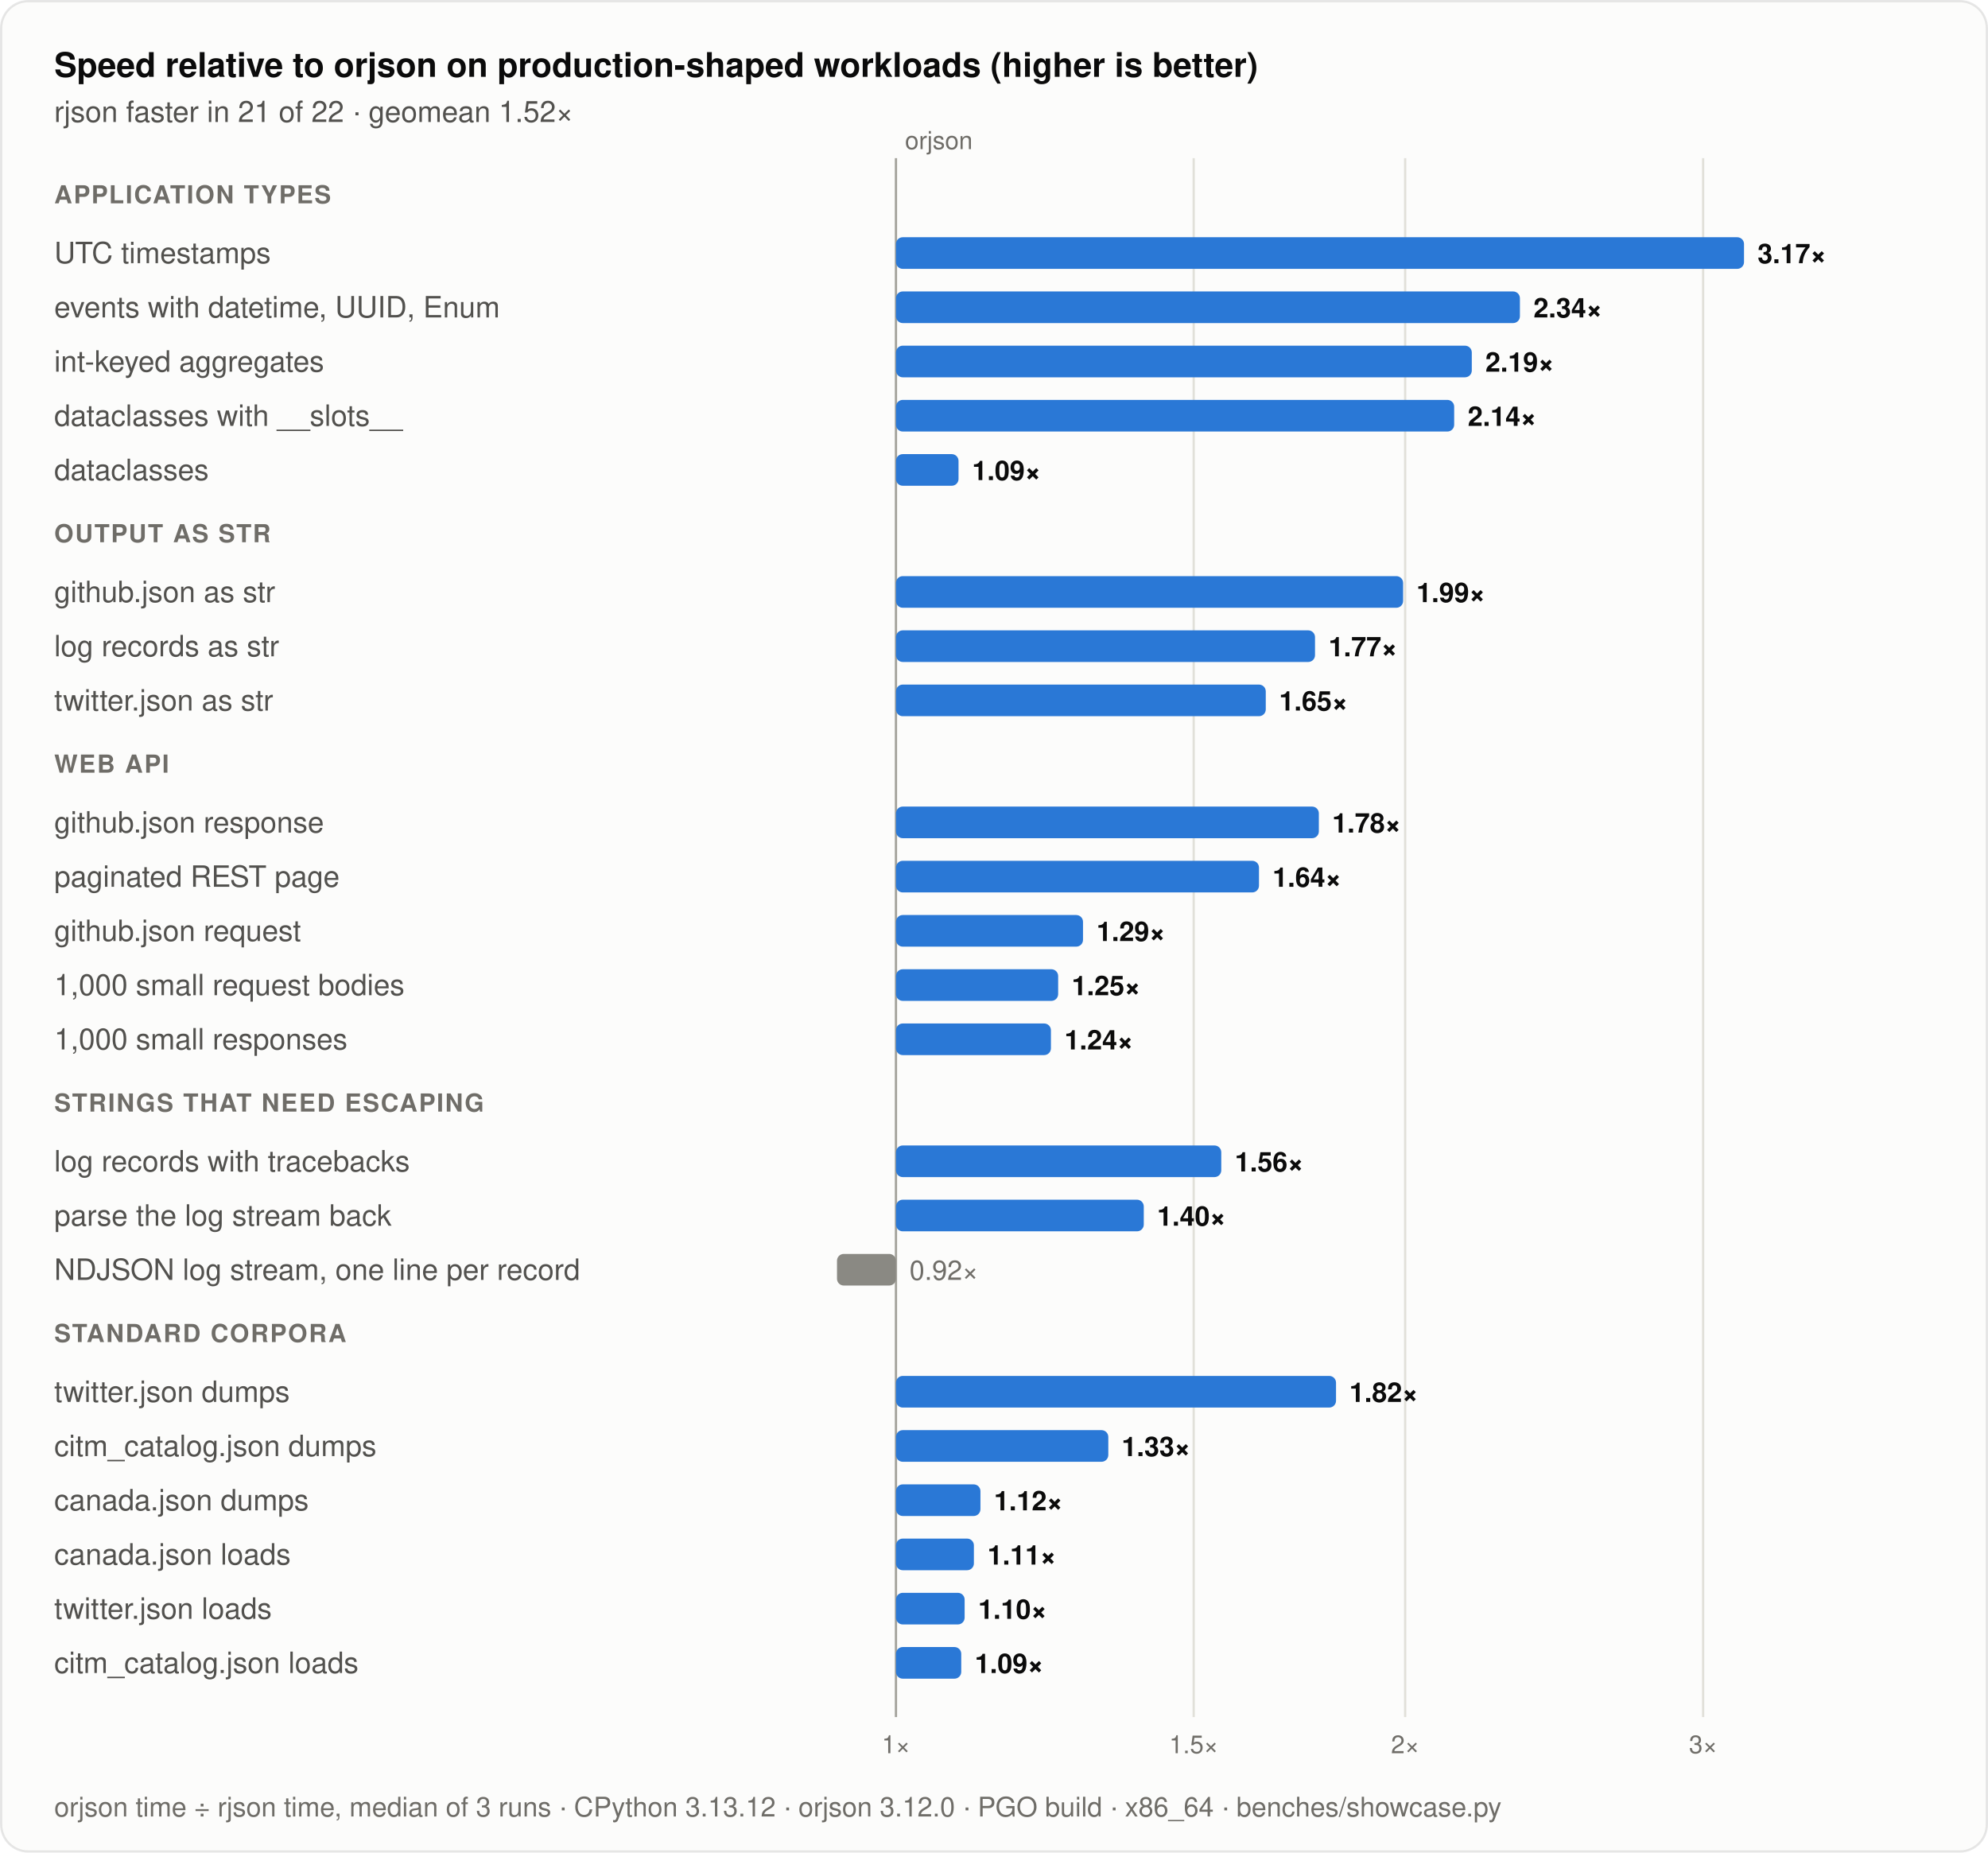
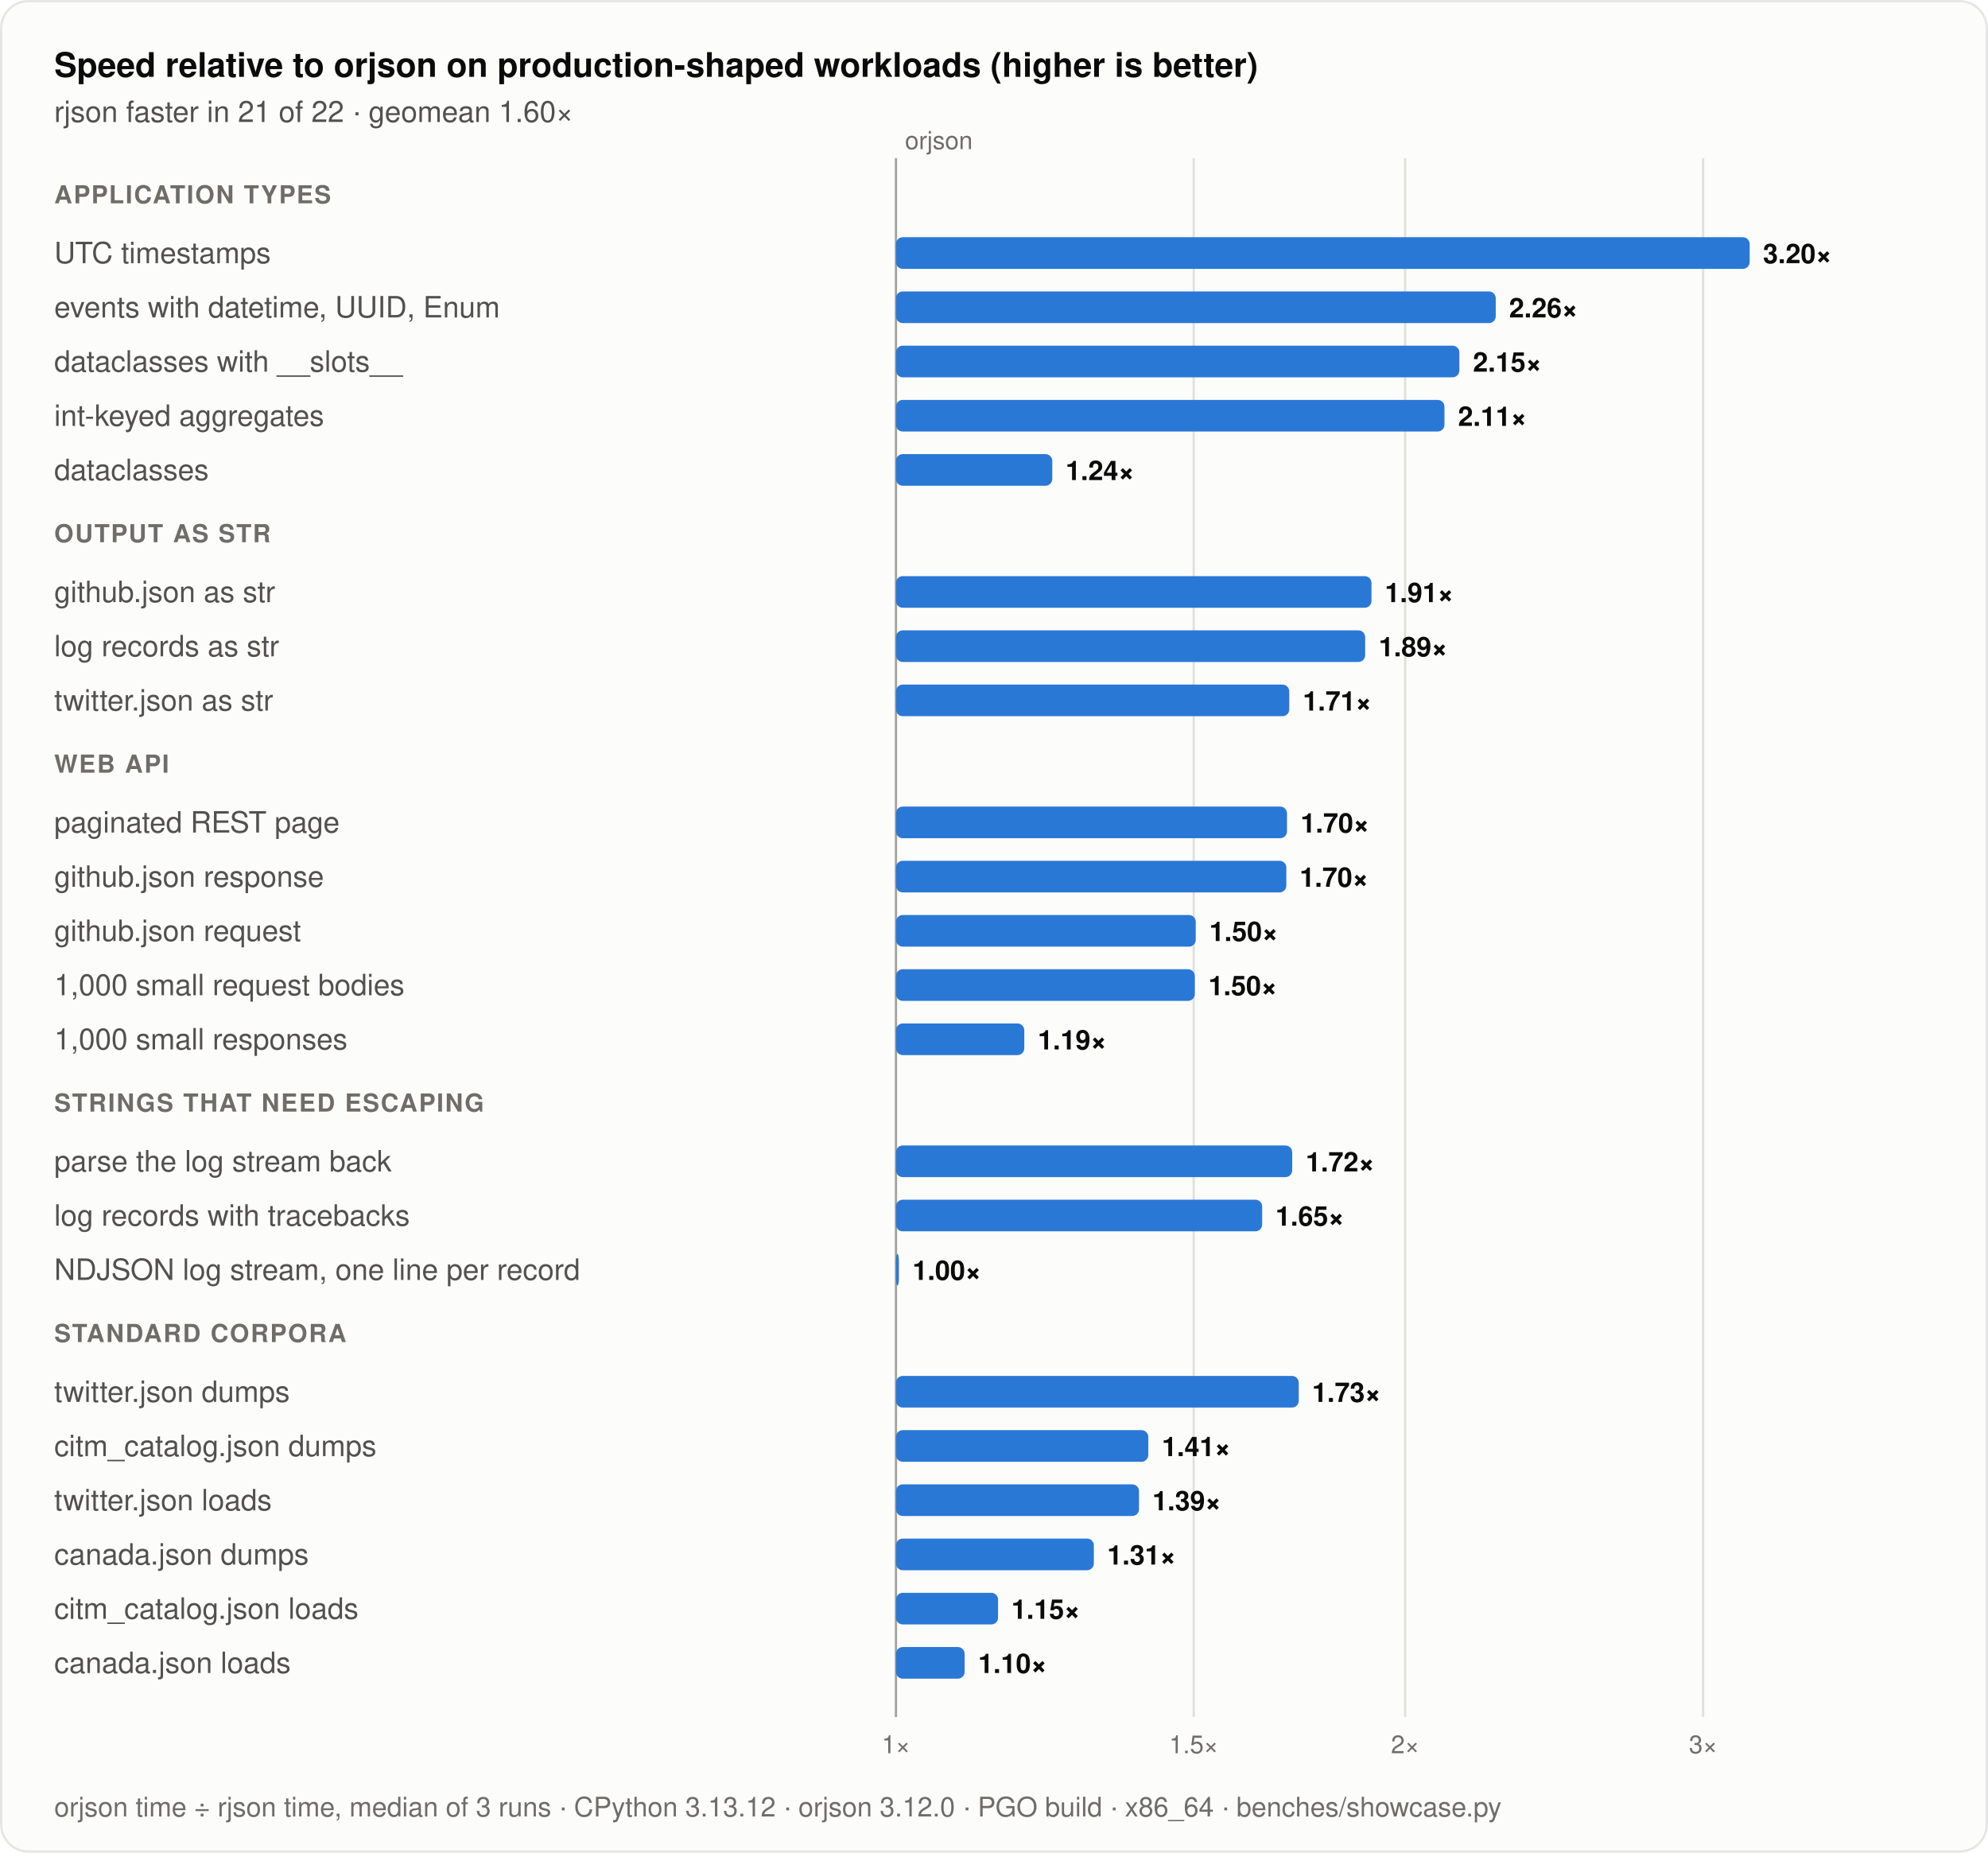
- <svg xmlns="http://www.w3.org/2000/svg" width="880" height="820" viewBox="0 0 880 820" role="img" aria-label="rjson speedup over orjson on 22 workloads: faster in 21, geometric mean 1.52 times">
+ <svg xmlns="http://www.w3.org/2000/svg" width="880" height="820" viewBox="0 0 880 820" role="img" aria-label="rjson speedup over orjson on 22 workloads: faster in 21, geometric mean 1.60 times">
  <rect x="0.5" y="0.5" width="879" height="819" rx="12" fill="#fcfcfb" stroke="rgba(11,11,11,0.10)" />
  <text x="24.0" y="34.0" font-family="system-ui, -apple-system, &quot;Segoe UI&quot;, Helvetica, Arial, sans-serif" font-size="15" font-weight="600" fill="#0b0b0b" text-anchor="start">Speed relative to orjson on production-shaped workloads (higher is better)</text>
-   <text x="24.0" y="54.0" font-family="system-ui, -apple-system, &quot;Segoe UI&quot;, Helvetica, Arial, sans-serif" font-size="13" font-weight="400" fill="#52514e" text-anchor="start">rjson faster in 21 of 22 · geomean 1.52×</text>
+   <text x="24.0" y="54.0" font-family="system-ui, -apple-system, &quot;Segoe UI&quot;, Helvetica, Arial, sans-serif" font-size="13" font-weight="400" fill="#52514e" text-anchor="start">rjson faster in 21 of 22 · geomean 1.60×</text>
  <line x1="396.6" y1="70" x2="396.6" y2="760" stroke="#a3a29b" stroke-width="1" />
  <text x="396.6" y="776.0" font-family="system-ui, -apple-system, &quot;Segoe UI&quot;, Helvetica, Arial, sans-serif" font-size="11" font-weight="400" fill="#6f6d68" text-anchor="middle" style="font-variant-numeric: tabular-nums">1×</text>
  <line x1="528.4" y1="70" x2="528.4" y2="760" stroke="#e1e0d9" stroke-width="1" />
  <text x="528.4" y="776.0" font-family="system-ui, -apple-system, &quot;Segoe UI&quot;, Helvetica, Arial, sans-serif" font-size="11" font-weight="400" fill="#6f6d68" text-anchor="middle" style="font-variant-numeric: tabular-nums">1.5×</text>
  <line x1="622.0" y1="70" x2="622.0" y2="760" stroke="#e1e0d9" stroke-width="1" />
  <text x="622.0" y="776.0" font-family="system-ui, -apple-system, &quot;Segoe UI&quot;, Helvetica, Arial, sans-serif" font-size="11" font-weight="400" fill="#6f6d68" text-anchor="middle" style="font-variant-numeric: tabular-nums">2×</text>
  <line x1="753.9" y1="70" x2="753.9" y2="760" stroke="#e1e0d9" stroke-width="1" />
  <text x="753.9" y="776.0" font-family="system-ui, -apple-system, &quot;Segoe UI&quot;, Helvetica, Arial, sans-serif" font-size="11" font-weight="400" fill="#6f6d68" text-anchor="middle" style="font-variant-numeric: tabular-nums">3×</text>
  <text x="400.6" y="66.0" font-family="system-ui, -apple-system, &quot;Segoe UI&quot;, Helvetica, Arial, sans-serif" font-size="11" font-weight="400" fill="#6f6d68" text-anchor="start">orjson</text>
  <text x="24.0" y="90.0" font-family="system-ui, -apple-system, &quot;Segoe UI&quot;, Helvetica, Arial, sans-serif" font-size="11" font-weight="600" fill="#6f6d68" text-anchor="start" letter-spacing="0.06em">APPLICATION TYPES</text>
  <text x="24.0" y="116.5" font-family="system-ui, -apple-system, &quot;Segoe UI&quot;, Helvetica, Arial, sans-serif" font-size="13" font-weight="400" fill="#52514e" text-anchor="start">UTC timestamps</text>
-   <rect x="396.6" y="105.0" width="375.4" height="14" rx="3" fill="#2a78d6" />
-   <text x="778.0" y="116.5" font-family="system-ui, -apple-system, &quot;Segoe UI&quot;, Helvetica, Arial, sans-serif" font-size="12" font-weight="600" fill="#0b0b0b" text-anchor="start" style="font-variant-numeric: tabular-nums">3.17×</text>
+   <rect x="396.6" y="105.0" width="377.9" height="14" rx="3" fill="#2a78d6" />
+   <text x="780.4" y="116.5" font-family="system-ui, -apple-system, &quot;Segoe UI&quot;, Helvetica, Arial, sans-serif" font-size="12" font-weight="600" fill="#0b0b0b" text-anchor="start" style="font-variant-numeric: tabular-nums">3.20×</text>
  <text x="24.0" y="140.5" font-family="system-ui, -apple-system, &quot;Segoe UI&quot;, Helvetica, Arial, sans-serif" font-size="13" font-weight="400" fill="#52514e" text-anchor="start">events with datetime, UUID, Enum</text>
-   <rect x="396.6" y="129.0" width="276.2" height="14" rx="3" fill="#2a78d6" />
-   <text x="678.8" y="140.5" font-family="system-ui, -apple-system, &quot;Segoe UI&quot;, Helvetica, Arial, sans-serif" font-size="12" font-weight="600" fill="#0b0b0b" text-anchor="start" style="font-variant-numeric: tabular-nums">2.34×</text>
-   <text x="24.0" y="164.5" font-family="system-ui, -apple-system, &quot;Segoe UI&quot;, Helvetica, Arial, sans-serif" font-size="13" font-weight="400" fill="#52514e" text-anchor="start">int-keyed aggregates</text>
-   <rect x="396.6" y="153.0" width="254.9" height="14" rx="3" fill="#2a78d6" />
-   <text x="657.5" y="164.5" font-family="system-ui, -apple-system, &quot;Segoe UI&quot;, Helvetica, Arial, sans-serif" font-size="12" font-weight="600" fill="#0b0b0b" text-anchor="start" style="font-variant-numeric: tabular-nums">2.19×</text>
-   <text x="24.0" y="188.5" font-family="system-ui, -apple-system, &quot;Segoe UI&quot;, Helvetica, Arial, sans-serif" font-size="13" font-weight="400" fill="#52514e" text-anchor="start">dataclasses with __slots__</text>
-   <rect x="396.6" y="177.0" width="247.1" height="14" rx="3" fill="#2a78d6" />
-   <text x="649.7" y="188.5" font-family="system-ui, -apple-system, &quot;Segoe UI&quot;, Helvetica, Arial, sans-serif" font-size="12" font-weight="600" fill="#0b0b0b" text-anchor="start" style="font-variant-numeric: tabular-nums">2.14×</text>
+   <rect x="396.6" y="129.0" width="265.5" height="14" rx="3" fill="#2a78d6" />
+   <text x="668.0" y="140.5" font-family="system-ui, -apple-system, &quot;Segoe UI&quot;, Helvetica, Arial, sans-serif" font-size="12" font-weight="600" fill="#0b0b0b" text-anchor="start" style="font-variant-numeric: tabular-nums">2.26×</text>
+   <text x="24.0" y="164.5" font-family="system-ui, -apple-system, &quot;Segoe UI&quot;, Helvetica, Arial, sans-serif" font-size="13" font-weight="400" fill="#52514e" text-anchor="start">dataclasses with __slots__</text>
+   <rect x="396.6" y="153.0" width="249.4" height="14" rx="3" fill="#2a78d6" />
+   <text x="652.0" y="164.5" font-family="system-ui, -apple-system, &quot;Segoe UI&quot;, Helvetica, Arial, sans-serif" font-size="12" font-weight="600" fill="#0b0b0b" text-anchor="start" style="font-variant-numeric: tabular-nums">2.15×</text>
+   <text x="24.0" y="188.5" font-family="system-ui, -apple-system, &quot;Segoe UI&quot;, Helvetica, Arial, sans-serif" font-size="13" font-weight="400" fill="#52514e" text-anchor="start">int-keyed aggregates</text>
+   <rect x="396.6" y="177.0" width="242.8" height="14" rx="3" fill="#2a78d6" />
+   <text x="645.4" y="188.5" font-family="system-ui, -apple-system, &quot;Segoe UI&quot;, Helvetica, Arial, sans-serif" font-size="12" font-weight="600" fill="#0b0b0b" text-anchor="start" style="font-variant-numeric: tabular-nums">2.11×</text>
  <text x="24.0" y="212.5" font-family="system-ui, -apple-system, &quot;Segoe UI&quot;, Helvetica, Arial, sans-serif" font-size="13" font-weight="400" fill="#52514e" text-anchor="start">dataclasses</text>
-   <rect x="396.6" y="201.0" width="27.7" height="14" rx="3" fill="#2a78d6" />
-   <text x="430.3" y="212.5" font-family="system-ui, -apple-system, &quot;Segoe UI&quot;, Helvetica, Arial, sans-serif" font-size="12" font-weight="600" fill="#0b0b0b" text-anchor="start" style="font-variant-numeric: tabular-nums">1.09×</text>
+   <rect x="396.6" y="201.0" width="69.2" height="14" rx="3" fill="#2a78d6" />
+   <text x="471.7" y="212.5" font-family="system-ui, -apple-system, &quot;Segoe UI&quot;, Helvetica, Arial, sans-serif" font-size="12" font-weight="600" fill="#0b0b0b" text-anchor="start" style="font-variant-numeric: tabular-nums">1.24×</text>
  <text x="24.0" y="240.0" font-family="system-ui, -apple-system, &quot;Segoe UI&quot;, Helvetica, Arial, sans-serif" font-size="11" font-weight="600" fill="#6f6d68" text-anchor="start" letter-spacing="0.06em">OUTPUT AS STR</text>
  <text x="24.0" y="266.5" font-family="system-ui, -apple-system, &quot;Segoe UI&quot;, Helvetica, Arial, sans-serif" font-size="13" font-weight="400" fill="#52514e" text-anchor="start">github.json as str</text>
-   <rect x="396.6" y="255.0" width="224.5" height="14" rx="3" fill="#2a78d6" />
-   <text x="627.0" y="266.5" font-family="system-ui, -apple-system, &quot;Segoe UI&quot;, Helvetica, Arial, sans-serif" font-size="12" font-weight="600" fill="#0b0b0b" text-anchor="start" style="font-variant-numeric: tabular-nums">1.99×</text>
+   <rect x="396.6" y="255.0" width="210.5" height="14" rx="3" fill="#2a78d6" />
+   <text x="613.0" y="266.5" font-family="system-ui, -apple-system, &quot;Segoe UI&quot;, Helvetica, Arial, sans-serif" font-size="12" font-weight="600" fill="#0b0b0b" text-anchor="start" style="font-variant-numeric: tabular-nums">1.91×</text>
  <text x="24.0" y="290.5" font-family="system-ui, -apple-system, &quot;Segoe UI&quot;, Helvetica, Arial, sans-serif" font-size="13" font-weight="400" fill="#52514e" text-anchor="start">log records as str</text>
-   <rect x="396.6" y="279.0" width="185.5" height="14" rx="3" fill="#2a78d6" />
-   <text x="588.1" y="290.5" font-family="system-ui, -apple-system, &quot;Segoe UI&quot;, Helvetica, Arial, sans-serif" font-size="12" font-weight="600" fill="#0b0b0b" text-anchor="start" style="font-variant-numeric: tabular-nums">1.77×</text>
+   <rect x="396.6" y="279.0" width="207.7" height="14" rx="3" fill="#2a78d6" />
+   <text x="610.3" y="290.5" font-family="system-ui, -apple-system, &quot;Segoe UI&quot;, Helvetica, Arial, sans-serif" font-size="12" font-weight="600" fill="#0b0b0b" text-anchor="start" style="font-variant-numeric: tabular-nums">1.89×</text>
  <text x="24.0" y="314.5" font-family="system-ui, -apple-system, &quot;Segoe UI&quot;, Helvetica, Arial, sans-serif" font-size="13" font-weight="400" fill="#52514e" text-anchor="start">twitter.json as str</text>
-   <rect x="396.6" y="303.0" width="163.7" height="14" rx="3" fill="#2a78d6" />
-   <text x="566.2" y="314.5" font-family="system-ui, -apple-system, &quot;Segoe UI&quot;, Helvetica, Arial, sans-serif" font-size="12" font-weight="600" fill="#0b0b0b" text-anchor="start" style="font-variant-numeric: tabular-nums">1.65×</text>
+   <rect x="396.6" y="303.0" width="174.1" height="14" rx="3" fill="#2a78d6" />
+   <text x="576.7" y="314.5" font-family="system-ui, -apple-system, &quot;Segoe UI&quot;, Helvetica, Arial, sans-serif" font-size="12" font-weight="600" fill="#0b0b0b" text-anchor="start" style="font-variant-numeric: tabular-nums">1.71×</text>
  <text x="24.0" y="342.0" font-family="system-ui, -apple-system, &quot;Segoe UI&quot;, Helvetica, Arial, sans-serif" font-size="11" font-weight="600" fill="#6f6d68" text-anchor="start" letter-spacing="0.06em">WEB API</text>
-   <text x="24.0" y="368.5" font-family="system-ui, -apple-system, &quot;Segoe UI&quot;, Helvetica, Arial, sans-serif" font-size="13" font-weight="400" fill="#52514e" text-anchor="start">github.json response</text>
-   <rect x="396.6" y="357.0" width="187.2" height="14" rx="3" fill="#2a78d6" />
-   <text x="589.7" y="368.5" font-family="system-ui, -apple-system, &quot;Segoe UI&quot;, Helvetica, Arial, sans-serif" font-size="12" font-weight="600" fill="#0b0b0b" text-anchor="start" style="font-variant-numeric: tabular-nums">1.78×</text>
-   <text x="24.0" y="392.5" font-family="system-ui, -apple-system, &quot;Segoe UI&quot;, Helvetica, Arial, sans-serif" font-size="13" font-weight="400" fill="#52514e" text-anchor="start">paginated REST page</text>
-   <rect x="396.6" y="381.0" width="160.7" height="14" rx="3" fill="#2a78d6" />
-   <text x="563.3" y="392.5" font-family="system-ui, -apple-system, &quot;Segoe UI&quot;, Helvetica, Arial, sans-serif" font-size="12" font-weight="600" fill="#0b0b0b" text-anchor="start" style="font-variant-numeric: tabular-nums">1.64×</text>
+   <text x="24.0" y="368.5" font-family="system-ui, -apple-system, &quot;Segoe UI&quot;, Helvetica, Arial, sans-serif" font-size="13" font-weight="400" fill="#52514e" text-anchor="start">paginated REST page</text>
+   <rect x="396.6" y="357.0" width="173.1" height="14" rx="3" fill="#2a78d6" />
+   <text x="575.7" y="368.5" font-family="system-ui, -apple-system, &quot;Segoe UI&quot;, Helvetica, Arial, sans-serif" font-size="12" font-weight="600" fill="#0b0b0b" text-anchor="start" style="font-variant-numeric: tabular-nums">1.70×</text>
+   <text x="24.0" y="392.5" font-family="system-ui, -apple-system, &quot;Segoe UI&quot;, Helvetica, Arial, sans-serif" font-size="13" font-weight="400" fill="#52514e" text-anchor="start">github.json response</text>
+   <rect x="396.6" y="381.0" width="172.8" height="14" rx="3" fill="#2a78d6" />
+   <text x="575.3" y="392.5" font-family="system-ui, -apple-system, &quot;Segoe UI&quot;, Helvetica, Arial, sans-serif" font-size="12" font-weight="600" fill="#0b0b0b" text-anchor="start" style="font-variant-numeric: tabular-nums">1.70×</text>
  <text x="24.0" y="416.5" font-family="system-ui, -apple-system, &quot;Segoe UI&quot;, Helvetica, Arial, sans-serif" font-size="13" font-weight="400" fill="#52514e" text-anchor="start">github.json request</text>
-   <rect x="396.6" y="405.0" width="82.8" height="14" rx="3" fill="#2a78d6" />
-   <text x="485.4" y="416.5" font-family="system-ui, -apple-system, &quot;Segoe UI&quot;, Helvetica, Arial, sans-serif" font-size="12" font-weight="600" fill="#0b0b0b" text-anchor="start" style="font-variant-numeric: tabular-nums">1.29×</text>
+   <rect x="396.6" y="405.0" width="132.7" height="14" rx="3" fill="#2a78d6" />
+   <text x="535.3" y="416.5" font-family="system-ui, -apple-system, &quot;Segoe UI&quot;, Helvetica, Arial, sans-serif" font-size="12" font-weight="600" fill="#0b0b0b" text-anchor="start" style="font-variant-numeric: tabular-nums">1.50×</text>
  <text x="24.0" y="440.5" font-family="system-ui, -apple-system, &quot;Segoe UI&quot;, Helvetica, Arial, sans-serif" font-size="13" font-weight="400" fill="#52514e" text-anchor="start">1,000 small request bodies</text>
-   <rect x="396.6" y="429.0" width="71.8" height="14" rx="3" fill="#2a78d6" />
-   <text x="474.4" y="440.5" font-family="system-ui, -apple-system, &quot;Segoe UI&quot;, Helvetica, Arial, sans-serif" font-size="12" font-weight="600" fill="#0b0b0b" text-anchor="start" style="font-variant-numeric: tabular-nums">1.25×</text>
+   <rect x="396.6" y="429.0" width="132.3" height="14" rx="3" fill="#2a78d6" />
+   <text x="534.9" y="440.5" font-family="system-ui, -apple-system, &quot;Segoe UI&quot;, Helvetica, Arial, sans-serif" font-size="12" font-weight="600" fill="#0b0b0b" text-anchor="start" style="font-variant-numeric: tabular-nums">1.50×</text>
  <text x="24.0" y="464.5" font-family="system-ui, -apple-system, &quot;Segoe UI&quot;, Helvetica, Arial, sans-serif" font-size="13" font-weight="400" fill="#52514e" text-anchor="start">1,000 small responses</text>
-   <rect x="396.6" y="453.0" width="68.6" height="14" rx="3" fill="#2a78d6" />
-   <text x="471.2" y="464.5" font-family="system-ui, -apple-system, &quot;Segoe UI&quot;, Helvetica, Arial, sans-serif" font-size="12" font-weight="600" fill="#0b0b0b" text-anchor="start" style="font-variant-numeric: tabular-nums">1.24×</text>
+   <rect x="396.6" y="453.0" width="56.8" height="14" rx="3" fill="#2a78d6" />
+   <text x="459.4" y="464.5" font-family="system-ui, -apple-system, &quot;Segoe UI&quot;, Helvetica, Arial, sans-serif" font-size="12" font-weight="600" fill="#0b0b0b" text-anchor="start" style="font-variant-numeric: tabular-nums">1.19×</text>
  <text x="24.0" y="492.0" font-family="system-ui, -apple-system, &quot;Segoe UI&quot;, Helvetica, Arial, sans-serif" font-size="11" font-weight="600" fill="#6f6d68" text-anchor="start" letter-spacing="0.06em">STRINGS THAT NEED ESCAPING</text>
-   <text x="24.0" y="518.5" font-family="system-ui, -apple-system, &quot;Segoe UI&quot;, Helvetica, Arial, sans-serif" font-size="13" font-weight="400" fill="#52514e" text-anchor="start">log records with tracebacks</text>
-   <rect x="396.6" y="507.0" width="144.0" height="14" rx="3" fill="#2a78d6" />
-   <text x="546.6" y="518.5" font-family="system-ui, -apple-system, &quot;Segoe UI&quot;, Helvetica, Arial, sans-serif" font-size="12" font-weight="600" fill="#0b0b0b" text-anchor="start" style="font-variant-numeric: tabular-nums">1.56×</text>
-   <text x="24.0" y="542.5" font-family="system-ui, -apple-system, &quot;Segoe UI&quot;, Helvetica, Arial, sans-serif" font-size="13" font-weight="400" fill="#52514e" text-anchor="start">parse the log stream back</text>
-   <rect x="396.6" y="531.0" width="109.7" height="14" rx="3" fill="#2a78d6" />
-   <text x="512.2" y="542.5" font-family="system-ui, -apple-system, &quot;Segoe UI&quot;, Helvetica, Arial, sans-serif" font-size="12" font-weight="600" fill="#0b0b0b" text-anchor="start" style="font-variant-numeric: tabular-nums">1.40×</text>
+   <text x="24.0" y="518.5" font-family="system-ui, -apple-system, &quot;Segoe UI&quot;, Helvetica, Arial, sans-serif" font-size="13" font-weight="400" fill="#52514e" text-anchor="start">parse the log stream back</text>
+   <rect x="396.6" y="507.0" width="175.4" height="14" rx="3" fill="#2a78d6" />
+   <text x="578.0" y="518.5" font-family="system-ui, -apple-system, &quot;Segoe UI&quot;, Helvetica, Arial, sans-serif" font-size="12" font-weight="600" fill="#0b0b0b" text-anchor="start" style="font-variant-numeric: tabular-nums">1.72×</text>
+   <text x="24.0" y="542.5" font-family="system-ui, -apple-system, &quot;Segoe UI&quot;, Helvetica, Arial, sans-serif" font-size="13" font-weight="400" fill="#52514e" text-anchor="start">log records with tracebacks</text>
+   <rect x="396.6" y="531.0" width="162.1" height="14" rx="3" fill="#2a78d6" />
+   <text x="564.6" y="542.5" font-family="system-ui, -apple-system, &quot;Segoe UI&quot;, Helvetica, Arial, sans-serif" font-size="12" font-weight="600" fill="#0b0b0b" text-anchor="start" style="font-variant-numeric: tabular-nums">1.65×</text>
  <text x="24.0" y="566.5" font-family="system-ui, -apple-system, &quot;Segoe UI&quot;, Helvetica, Arial, sans-serif" font-size="13" font-weight="400" fill="#52514e" text-anchor="start">NDJSON log stream, one line per record</text>
-   <rect x="370.5" y="555.0" width="26.1" height="14" rx="3" fill="#8a8983" />
-   <text x="402.6" y="566.5" font-family="system-ui, -apple-system, &quot;Segoe UI&quot;, Helvetica, Arial, sans-serif" font-size="12" font-weight="400" fill="#6f6d68" text-anchor="start" style="font-variant-numeric: tabular-nums">0.92×</text>
+   <rect x="396.6" y="555.0" width="1.3" height="14" rx="3" fill="#2a78d6" />
+   <text x="403.9" y="566.5" font-family="system-ui, -apple-system, &quot;Segoe UI&quot;, Helvetica, Arial, sans-serif" font-size="12" font-weight="600" fill="#0b0b0b" text-anchor="start" style="font-variant-numeric: tabular-nums">1.00×</text>
  <text x="24.0" y="594.0" font-family="system-ui, -apple-system, &quot;Segoe UI&quot;, Helvetica, Arial, sans-serif" font-size="11" font-weight="600" fill="#6f6d68" text-anchor="start" letter-spacing="0.06em">STANDARD CORPORA</text>
  <text x="24.0" y="620.5" font-family="system-ui, -apple-system, &quot;Segoe UI&quot;, Helvetica, Arial, sans-serif" font-size="13" font-weight="400" fill="#52514e" text-anchor="start">twitter.json dumps</text>
-   <rect x="396.6" y="609.0" width="194.8" height="14" rx="3" fill="#2a78d6" />
-   <text x="597.3" y="620.5" font-family="system-ui, -apple-system, &quot;Segoe UI&quot;, Helvetica, Arial, sans-serif" font-size="12" font-weight="600" fill="#0b0b0b" text-anchor="start" style="font-variant-numeric: tabular-nums">1.82×</text>
+   <rect x="396.6" y="609.0" width="178.3" height="14" rx="3" fill="#2a78d6" />
+   <text x="580.8" y="620.5" font-family="system-ui, -apple-system, &quot;Segoe UI&quot;, Helvetica, Arial, sans-serif" font-size="12" font-weight="600" fill="#0b0b0b" text-anchor="start" style="font-variant-numeric: tabular-nums">1.73×</text>
  <text x="24.0" y="644.5" font-family="system-ui, -apple-system, &quot;Segoe UI&quot;, Helvetica, Arial, sans-serif" font-size="13" font-weight="400" fill="#52514e" text-anchor="start">citm_catalog.json dumps</text>
-   <rect x="396.6" y="633.0" width="94.0" height="14" rx="3" fill="#2a78d6" />
-   <text x="496.5" y="644.5" font-family="system-ui, -apple-system, &quot;Segoe UI&quot;, Helvetica, Arial, sans-serif" font-size="12" font-weight="600" fill="#0b0b0b" text-anchor="start" style="font-variant-numeric: tabular-nums">1.33×</text>
-   <text x="24.0" y="668.5" font-family="system-ui, -apple-system, &quot;Segoe UI&quot;, Helvetica, Arial, sans-serif" font-size="13" font-weight="400" fill="#52514e" text-anchor="start">canada.json dumps</text>
-   <rect x="396.6" y="657.0" width="37.4" height="14" rx="3" fill="#2a78d6" />
-   <text x="440.0" y="668.5" font-family="system-ui, -apple-system, &quot;Segoe UI&quot;, Helvetica, Arial, sans-serif" font-size="12" font-weight="600" fill="#0b0b0b" text-anchor="start" style="font-variant-numeric: tabular-nums">1.12×</text>
-   <text x="24.0" y="692.5" font-family="system-ui, -apple-system, &quot;Segoe UI&quot;, Helvetica, Arial, sans-serif" font-size="13" font-weight="400" fill="#52514e" text-anchor="start">canada.json loads</text>
-   <rect x="396.6" y="681.0" width="34.5" height="14" rx="3" fill="#2a78d6" />
-   <text x="437.1" y="692.5" font-family="system-ui, -apple-system, &quot;Segoe UI&quot;, Helvetica, Arial, sans-serif" font-size="12" font-weight="600" fill="#0b0b0b" text-anchor="start" style="font-variant-numeric: tabular-nums">1.11×</text>
-   <text x="24.0" y="716.5" font-family="system-ui, -apple-system, &quot;Segoe UI&quot;, Helvetica, Arial, sans-serif" font-size="13" font-weight="400" fill="#52514e" text-anchor="start">twitter.json loads</text>
-   <rect x="396.6" y="705.0" width="30.4" height="14" rx="3" fill="#2a78d6" />
-   <text x="433.0" y="716.5" font-family="system-ui, -apple-system, &quot;Segoe UI&quot;, Helvetica, Arial, sans-serif" font-size="12" font-weight="600" fill="#0b0b0b" text-anchor="start" style="font-variant-numeric: tabular-nums">1.10×</text>
-   <text x="24.0" y="740.5" font-family="system-ui, -apple-system, &quot;Segoe UI&quot;, Helvetica, Arial, sans-serif" font-size="13" font-weight="400" fill="#52514e" text-anchor="start">citm_catalog.json loads</text>
-   <rect x="396.6" y="729.0" width="28.9" height="14" rx="3" fill="#2a78d6" />
-   <text x="431.5" y="740.5" font-family="system-ui, -apple-system, &quot;Segoe UI&quot;, Helvetica, Arial, sans-serif" font-size="12" font-weight="600" fill="#0b0b0b" text-anchor="start" style="font-variant-numeric: tabular-nums">1.09×</text>
+   <rect x="396.6" y="633.0" width="111.7" height="14" rx="3" fill="#2a78d6" />
+   <text x="514.3" y="644.5" font-family="system-ui, -apple-system, &quot;Segoe UI&quot;, Helvetica, Arial, sans-serif" font-size="12" font-weight="600" fill="#0b0b0b" text-anchor="start" style="font-variant-numeric: tabular-nums">1.41×</text>
+   <text x="24.0" y="668.5" font-family="system-ui, -apple-system, &quot;Segoe UI&quot;, Helvetica, Arial, sans-serif" font-size="13" font-weight="400" fill="#52514e" text-anchor="start">twitter.json loads</text>
+   <rect x="396.6" y="657.0" width="107.6" height="14" rx="3" fill="#2a78d6" />
+   <text x="510.1" y="668.5" font-family="system-ui, -apple-system, &quot;Segoe UI&quot;, Helvetica, Arial, sans-serif" font-size="12" font-weight="600" fill="#0b0b0b" text-anchor="start" style="font-variant-numeric: tabular-nums">1.39×</text>
+   <text x="24.0" y="692.5" font-family="system-ui, -apple-system, &quot;Segoe UI&quot;, Helvetica, Arial, sans-serif" font-size="13" font-weight="400" fill="#52514e" text-anchor="start">canada.json dumps</text>
+   <rect x="396.6" y="681.0" width="87.6" height="14" rx="3" fill="#2a78d6" />
+   <text x="490.1" y="692.5" font-family="system-ui, -apple-system, &quot;Segoe UI&quot;, Helvetica, Arial, sans-serif" font-size="12" font-weight="600" fill="#0b0b0b" text-anchor="start" style="font-variant-numeric: tabular-nums">1.31×</text>
+   <text x="24.0" y="716.5" font-family="system-ui, -apple-system, &quot;Segoe UI&quot;, Helvetica, Arial, sans-serif" font-size="13" font-weight="400" fill="#52514e" text-anchor="start">citm_catalog.json loads</text>
+   <rect x="396.6" y="705.0" width="45.2" height="14" rx="3" fill="#2a78d6" />
+   <text x="447.7" y="716.5" font-family="system-ui, -apple-system, &quot;Segoe UI&quot;, Helvetica, Arial, sans-serif" font-size="12" font-weight="600" fill="#0b0b0b" text-anchor="start" style="font-variant-numeric: tabular-nums">1.15×</text>
+   <text x="24.0" y="740.5" font-family="system-ui, -apple-system, &quot;Segoe UI&quot;, Helvetica, Arial, sans-serif" font-size="13" font-weight="400" fill="#52514e" text-anchor="start">canada.json loads</text>
+   <rect x="396.6" y="729.0" width="30.4" height="14" rx="3" fill="#2a78d6" />
+   <text x="433.0" y="740.5" font-family="system-ui, -apple-system, &quot;Segoe UI&quot;, Helvetica, Arial, sans-serif" font-size="12" font-weight="600" fill="#0b0b0b" text-anchor="start" style="font-variant-numeric: tabular-nums">1.10×</text>
  <text x="24.0" y="804.0" font-family="system-ui, -apple-system, &quot;Segoe UI&quot;, Helvetica, Arial, sans-serif" font-size="12" font-weight="400" fill="#6f6d68" text-anchor="start">orjson time ÷ rjson time, median of 3 runs · CPython 3.13.12 · orjson 3.12.0 · PGO build · x86_64 · benches/showcase.py</text>
</svg>
